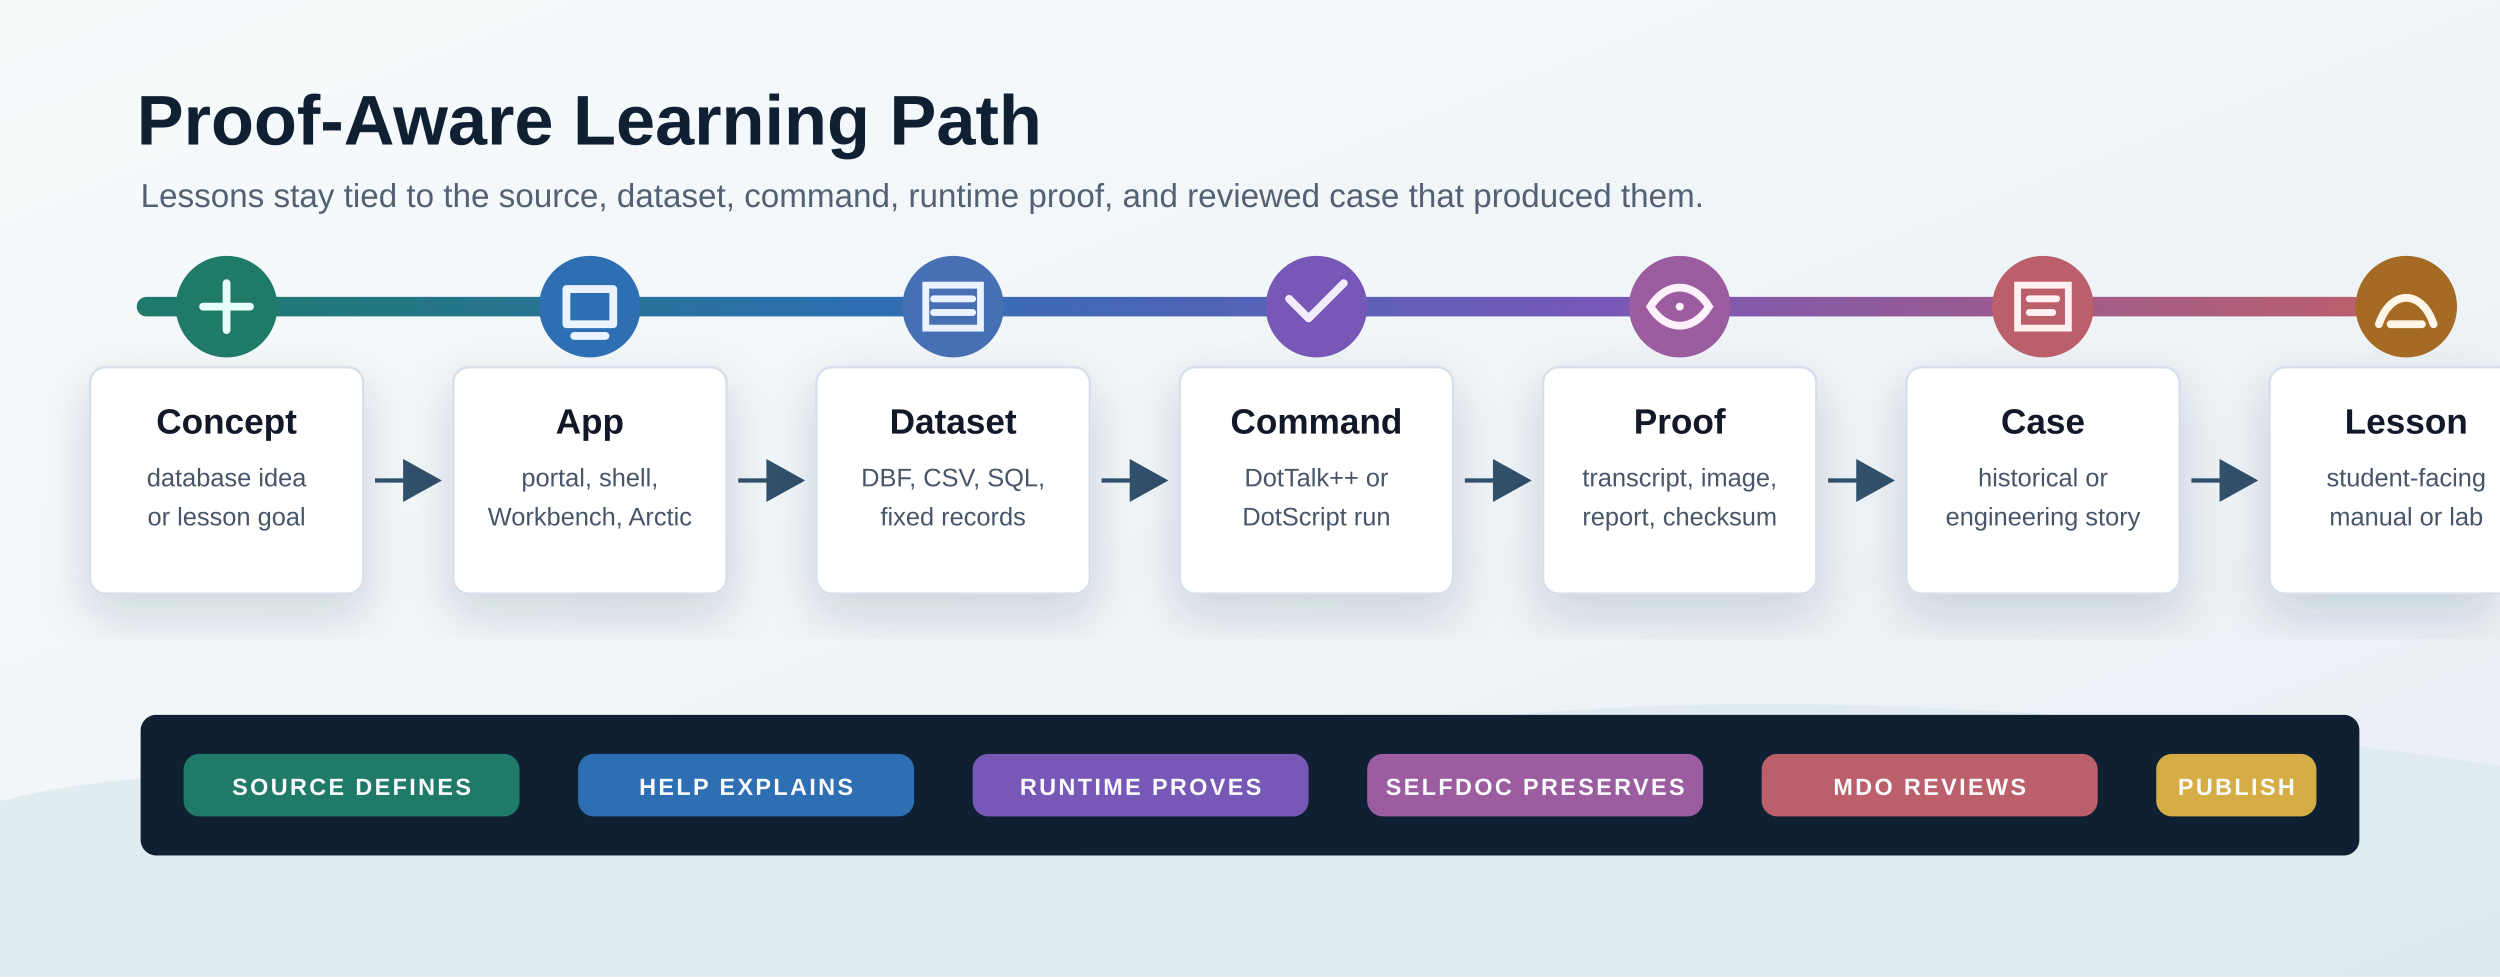
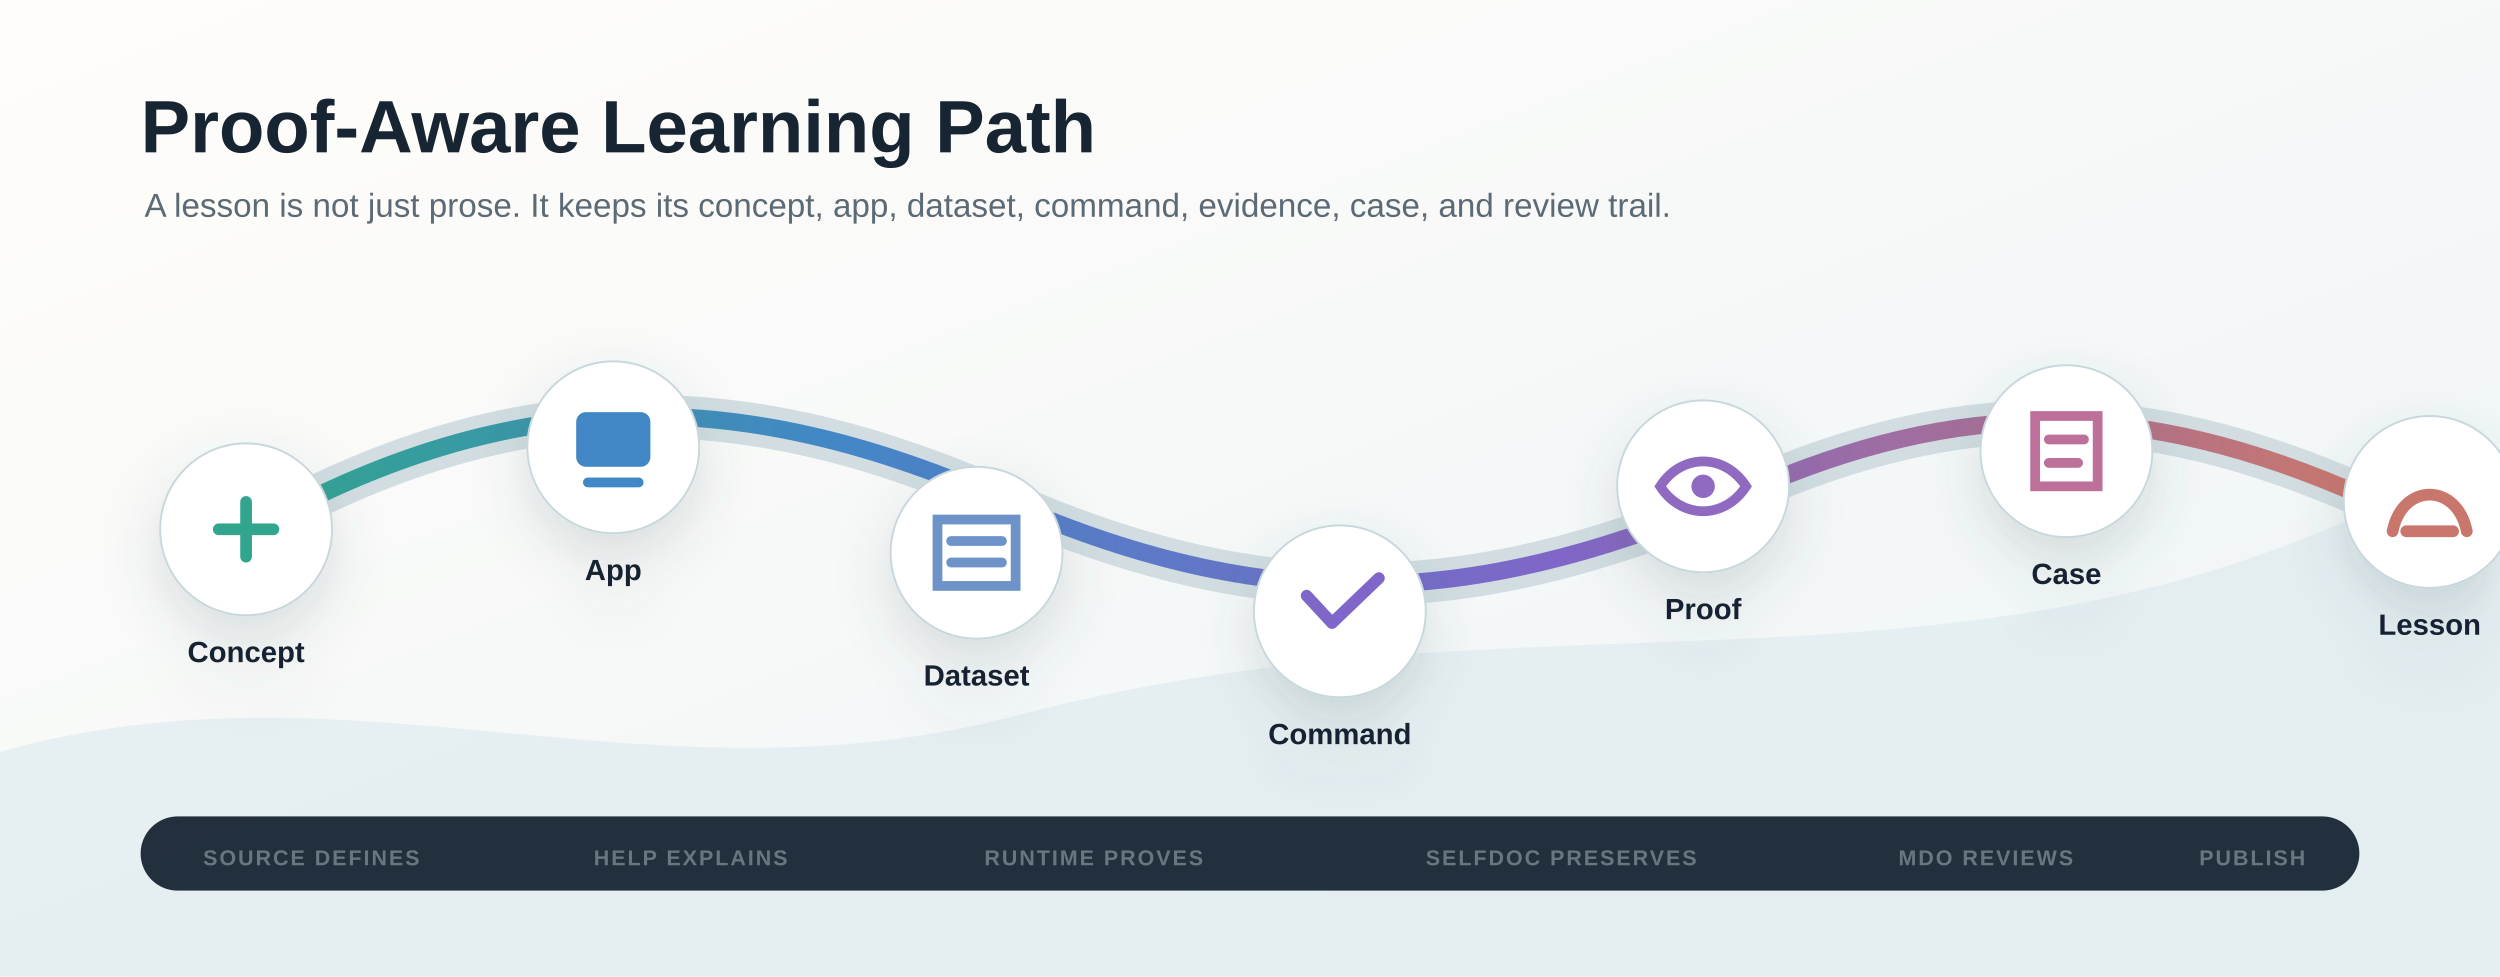
<svg xmlns="http://www.w3.org/2000/svg" width="1280" height="500" viewBox="0 0 1280 500" role="img" aria-labelledby="title desc">
  <defs>
-     <linearGradient id="bg" x1="0" y1="0" x2="1" y2="1">
-       <stop offset="0" stop-color="#f7fbfc" />
-       <stop offset="1" stop-color="#e8eef4" />
+     <linearGradient id="paper" x1="0" y1="0" x2="1" y2="1">
+       <stop offset="0" stop-color="#fffdfa" />
+       <stop offset="1" stop-color="#edf4f6" />
    </linearGradient>
-     <linearGradient id="rail" x1="0" y1="0" x2="1" y2="0">
-       <stop offset="0" stop-color="#1f7a68" />
-       <stop offset="0.33" stop-color="#2d6fb2" />
-       <stop offset="0.66" stop-color="#7858b7" />
-       <stop offset="1" stop-color="#bb5f6b" />
+     <linearGradient id="route" x1="0" y1="0" x2="1" y2="0">
+       <stop offset="0" stop-color="#31a58f" />
+       <stop offset=".28" stop-color="#4387c6" />
+       <stop offset=".62" stop-color="#8066c8" />
+       <stop offset="1" stop-color="#c9776c" />
    </linearGradient>
    <filter id="shadow" x="-20%" y="-20%" width="140%" height="140%">
-       <feDropShadow dx="0" dy="10" stdDeviation="12" flood-color="#1e293b" flood-opacity="0.16" />
+       <feDropShadow dx="0" dy="12" stdDeviation="14" flood-color="#50606d" flood-opacity="0.18" />
    </filter>
-     <marker id="arrow" markerWidth="12" markerHeight="12" refX="9" refY="6" orient="auto">
-       <path d="M1 1 L10 6 L1 11 Z" fill="#31506b" />
-     </marker>
    <style>
-       .title { font-family: Segoe UI, Arial, sans-serif; font-size: 36px; font-weight: 760; fill: #102033; }
-       .subtitle { font-family: Segoe UI, Arial, sans-serif; font-size: 17px; fill: #526274; }
-       .stepTitle { font-family: Segoe UI, Arial, sans-serif; font-size: 18px; font-weight: 750; fill: #111827; }
-       .stepText { font-family: Segoe UI, Arial, sans-serif; font-size: 13px; fill: #475569; }
-       .gateText { font-family: Segoe UI, Arial, sans-serif; font-size: 12px; font-weight: 720; letter-spacing: 1.2px; fill: #f8fafc; }
-       .node { fill: #ffffff; stroke: #d7e0ea; stroke-width: 1.3; filter: url(#shadow); }
-       .connector { stroke: #31506b; stroke-width: 2.2; marker-end: url(#arrow); }
+       .title { font-family: Segoe UI, Arial, sans-serif; font-size: 38px; font-weight: 760; fill: #172432; }
+       .sub { font-family: Segoe UI, Arial, sans-serif; font-size: 17px; fill: #5c6a75; }
+       .step { font-family: Segoe UI, Arial, sans-serif; font-size: 15px; font-weight: 760; fill: #172432; }
+       .micro { font-family: Segoe UI, Arial, sans-serif; font-size: 11px; font-weight: 750; letter-spacing: 1px; fill: #667782; }
    </style>
  </defs>
-   <rect width="1280" height="500" fill="url(#bg)" />
-   <path d="M0 410 C190 364 350 458 555 404 C780 344 1006 352 1280 392 L1280 500 L0 500 Z" fill="#dbe9ed" opacity="0.72" />
-   <text x="70" y="74" class="title">Proof-Aware Learning Path</text>
-   <text x="72" y="106" class="subtitle">Lessons stay tied to the source, dataset, command, runtime proof, and reviewed case that produced them.</text>
-   <rect x="70" y="152" width="1140" height="10" rx="5" fill="url(#rail)" />
-   <g transform="translate(46 188)">
-     <g>
-       <rect class="node" x="0" y="0" width="140" height="116" rx="8" />
-       <circle cx="70" cy="-31" r="26" fill="#1f7a68" />
-       <path d="M58 -31 H82 M70 -43 V-19" stroke="#e6fffb" stroke-width="4" stroke-linecap="round" />
-       <text x="70" y="34" text-anchor="middle" class="stepTitle">Concept</text>
-       <text x="70" y="61" text-anchor="middle" class="stepText">database idea</text>
-       <text x="70" y="81" text-anchor="middle" class="stepText">or lesson goal</text>
-     </g>
-     <line class="connector" x1="146" y1="58" x2="178" y2="58" />
-     <g transform="translate(186 0)">
-       <rect class="node" x="0" y="0" width="140" height="116" rx="8" />
-       <circle cx="70" cy="-31" r="26" fill="#2d6fb2" />
-       <path d="M58 -40 H82 V-22 H58 Z M62 -16 H78" fill="none" stroke="#eaf3ff" stroke-width="4" stroke-linecap="round" stroke-linejoin="round" />
-       <text x="70" y="34" text-anchor="middle" class="stepTitle">App</text>
-       <text x="70" y="61" text-anchor="middle" class="stepText">portal, shell,</text>
-       <text x="70" y="81" text-anchor="middle" class="stepText">Workbench, Arctic</text>
-     </g>
-     <line class="connector" x1="332" y1="58" x2="364" y2="58" />
-     <g transform="translate(372 0)">
-       <rect class="node" x="0" y="0" width="140" height="116" rx="8" />
-       <circle cx="70" cy="-31" r="26" fill="#476fb3" />
-       <path d="M56 -42 H84 V-20 H56 Z M60 -35 H80 M60 -28 H80" fill="none" stroke="#eaf3ff" stroke-width="3.5" stroke-linecap="round" />
-       <text x="70" y="34" text-anchor="middle" class="stepTitle">Dataset</text>
-       <text x="70" y="61" text-anchor="middle" class="stepText">DBF, CSV, SQL,</text>
-       <text x="70" y="81" text-anchor="middle" class="stepText">fixed records</text>
-     </g>
-     <line class="connector" x1="518" y1="58" x2="550" y2="58" />
-     <g transform="translate(558 0)">
-       <rect class="node" x="0" y="0" width="140" height="116" rx="8" />
-       <circle cx="70" cy="-31" r="26" fill="#7858b7" />
-       <path d="M56 -35 L66 -25 L84 -43" fill="none" stroke="#f2ecff" stroke-width="4" stroke-linecap="round" stroke-linejoin="round" />
-       <text x="70" y="34" text-anchor="middle" class="stepTitle">Command</text>
-       <text x="70" y="61" text-anchor="middle" class="stepText">DotTalk++ or</text>
-       <text x="70" y="81" text-anchor="middle" class="stepText">DotScript run</text>
-     </g>
-     <line class="connector" x1="704" y1="58" x2="736" y2="58" />
-     <g transform="translate(744 0)">
-       <rect class="node" x="0" y="0" width="140" height="116" rx="8" />
-       <circle cx="70" cy="-31" r="26" fill="#9b5ca0" />
-       <path d="M55 -31 C63 -44 77 -44 85 -31 C77 -18 63 -18 55 -31 Z M70 -31 h0.1" fill="none" stroke="#fff1fb" stroke-width="4" stroke-linecap="round" />
-       <text x="70" y="34" text-anchor="middle" class="stepTitle">Proof</text>
-       <text x="70" y="61" text-anchor="middle" class="stepText">transcript, image,</text>
-       <text x="70" y="81" text-anchor="middle" class="stepText">report, checksum</text>
-     </g>
-     <line class="connector" x1="890" y1="58" x2="922" y2="58" />
-     <g transform="translate(930 0)">
-       <rect class="node" x="0" y="0" width="140" height="116" rx="8" />
-       <circle cx="70" cy="-31" r="26" fill="#bb5f6b" />
-       <path d="M57 -42 H83 V-20 H57 Z M63 -35 H77 M63 -28 H75" fill="none" stroke="#fff0f2" stroke-width="3.5" stroke-linecap="round" />
-       <text x="70" y="34" text-anchor="middle" class="stepTitle">Case</text>
-       <text x="70" y="61" text-anchor="middle" class="stepText">historical or</text>
-       <text x="70" y="81" text-anchor="middle" class="stepText">engineering story</text>
-     </g>
-     <line class="connector" x1="1076" y1="58" x2="1108" y2="58" />
-     <g transform="translate(1116 0)">
-       <rect class="node" x="0" y="0" width="140" height="116" rx="8" />
-       <circle cx="70" cy="-31" r="26" fill="#a56b25" />
-       <path d="M56 -22 C62 -40 78 -40 84 -22 M62 -22 H78" fill="none" stroke="#fff6e7" stroke-width="4" stroke-linecap="round" />
-       <text x="70" y="34" text-anchor="middle" class="stepTitle">Lesson</text>
-       <text x="70" y="61" text-anchor="middle" class="stepText">student-facing</text>
-       <text x="70" y="81" text-anchor="middle" class="stepText">manual or lab</text>
+   <rect width="1280" height="500" fill="url(#paper)" />
+   <path d="M0 385 C180 334 334 416 522 366 C726 312 910 345 1088 304 C1164 287 1222 258 1280 230 L1280 500 L0 500 Z" fill="#dfecee" opacity=".72" />
+   <text x="72" y="78" class="title">Proof-Aware Learning Path</text>
+   <text x="74" y="111" class="sub">A lesson is not just prose. It keeps its concept, app, dataset, command, evidence, case, and review trail.</text>
+   <g transform="translate(82 185)">
+     <path d="M44 88 C184 8 302 14 433 72 C574 134 681 124 814 66 C920 20 1011 17 1130 70" fill="none" stroke="#d1dde1" stroke-width="22" stroke-linecap="round" />
+     <path d="M44 88 C184 8 302 14 433 72 C574 134 681 124 814 66 C920 20 1011 17 1130 70" fill="none" stroke="url(#route)" stroke-width="9" stroke-linecap="round" />
+     <g filter="url(#shadow)">
+       <g transform="translate(0 42)">
+         <circle cx="44" cy="44" r="44" fill="#ffffff" stroke="#c7d7dc" />
+         <path d="M30 44 H58 M44 30 V58" stroke="#31a58f" stroke-width="6" stroke-linecap="round" />
+         <text x="44" y="112" text-anchor="middle" class="step">Concept</text>
+       </g>
+       <g transform="translate(188 0)">
+         <circle cx="44" cy="44" r="44" fill="#ffffff" stroke="#c7d7dc" />
+         <rect x="25" y="26" width="38" height="28" rx="5" fill="#4387c6" />
+         <path d="M31 62 H57" stroke="#4387c6" stroke-width="5" stroke-linecap="round" />
+         <text x="44" y="112" text-anchor="middle" class="step">App</text>
+       </g>
+       <g transform="translate(374 54)">
+         <circle cx="44" cy="44" r="44" fill="#ffffff" stroke="#c7d7dc" />
+         <path d="M24 27 H64 V61 H24 Z M31 38 H57 M31 49 H57" fill="none" stroke="#6d93c9" stroke-width="5" stroke-linecap="round" />
+         <text x="44" y="112" text-anchor="middle" class="step">Dataset</text>
+       </g>
+       <g transform="translate(560 84)">
+         <circle cx="44" cy="44" r="44" fill="#ffffff" stroke="#c7d7dc" />
+         <path d="M27 36 L40 50 L64 27" fill="none" stroke="#8066c8" stroke-width="6" stroke-linecap="round" stroke-linejoin="round" />
+         <text x="44" y="112" text-anchor="middle" class="step">Command</text>
+       </g>
+       <g transform="translate(746 20)">
+         <circle cx="44" cy="44" r="44" fill="#ffffff" stroke="#c7d7dc" />
+         <path d="M22 44 C33 27 55 27 66 44 C55 61 33 61 22 44 Z" fill="none" stroke="#8f6ac0" stroke-width="5" stroke-linecap="round" />
+         <circle cx="44" cy="44" r="6" fill="#8f6ac0" />
+         <text x="44" y="112" text-anchor="middle" class="step">Proof</text>
+       </g>
+       <g transform="translate(932 2)">
+         <circle cx="44" cy="44" r="44" fill="#ffffff" stroke="#c7d7dc" />
+         <path d="M28 26 H60 V62 H28 Z M35 38 H53 M35 50 H50" fill="none" stroke="#bd6f9a" stroke-width="5" stroke-linecap="round" />
+         <text x="44" y="112" text-anchor="middle" class="step">Case</text>
+       </g>
+       <g transform="translate(1118 28)">
+         <circle cx="44" cy="44" r="44" fill="#ffffff" stroke="#c7d7dc" />
+         <path d="M25 59 C30 34 58 34 63 59 M32 59 H56" fill="none" stroke="#c9776c" stroke-width="6" stroke-linecap="round" />
+         <text x="44" y="112" text-anchor="middle" class="step">Lesson</text>
+       </g>
    </g>
  </g>
-   <g transform="translate(72 366)">
-     <rect x="0" y="0" width="1136" height="72" rx="8" fill="#102033" />
-     <rect x="22" y="20" width="172" height="32" rx="8" fill="#1f7a68" />
-     <text x="108" y="41" text-anchor="middle" class="gateText">SOURCE DEFINES</text>
-     <rect x="224" y="20" width="172" height="32" rx="8" fill="#2d6fb2" />
-     <text x="310" y="41" text-anchor="middle" class="gateText">HELP EXPLAINS</text>
-     <rect x="426" y="20" width="172" height="32" rx="8" fill="#7858b7" />
-     <text x="512" y="41" text-anchor="middle" class="gateText">RUNTIME PROVES</text>
-     <rect x="628" y="20" width="172" height="32" rx="8" fill="#9b5ca0" />
-     <text x="714" y="41" text-anchor="middle" class="gateText">SELFDOC PRESERVES</text>
-     <rect x="830" y="20" width="172" height="32" rx="8" fill="#bb5f6b" />
-     <text x="916" y="41" text-anchor="middle" class="gateText">MDO REVIEWS</text>
-     <rect x="1032" y="20" width="82" height="32" rx="8" fill="#d6ad45" />
-     <text x="1073" y="41" text-anchor="middle" class="gateText">PUBLISH</text>
+   <g transform="translate(72 418)">
+     <rect x="0" y="0" width="1136" height="38" rx="19" fill="#162331" opacity=".94" />
+     <text x="32" y="25" class="micro" fill="#e9f4f6">SOURCE DEFINES</text>
+     <text x="232" y="25" class="micro" fill="#e9f4f6">HELP EXPLAINS</text>
+     <text x="432" y="25" class="micro" fill="#e9f4f6">RUNTIME PROVES</text>
+     <text x="658" y="25" class="micro" fill="#e9f4f6">SELFDOC PRESERVES</text>
+     <text x="900" y="25" class="micro" fill="#e9f4f6">MDO REVIEWS</text>
+     <text x="1054" y="25" class="micro" fill="#e9f4f6">PUBLISH</text>
  </g>
</svg>
